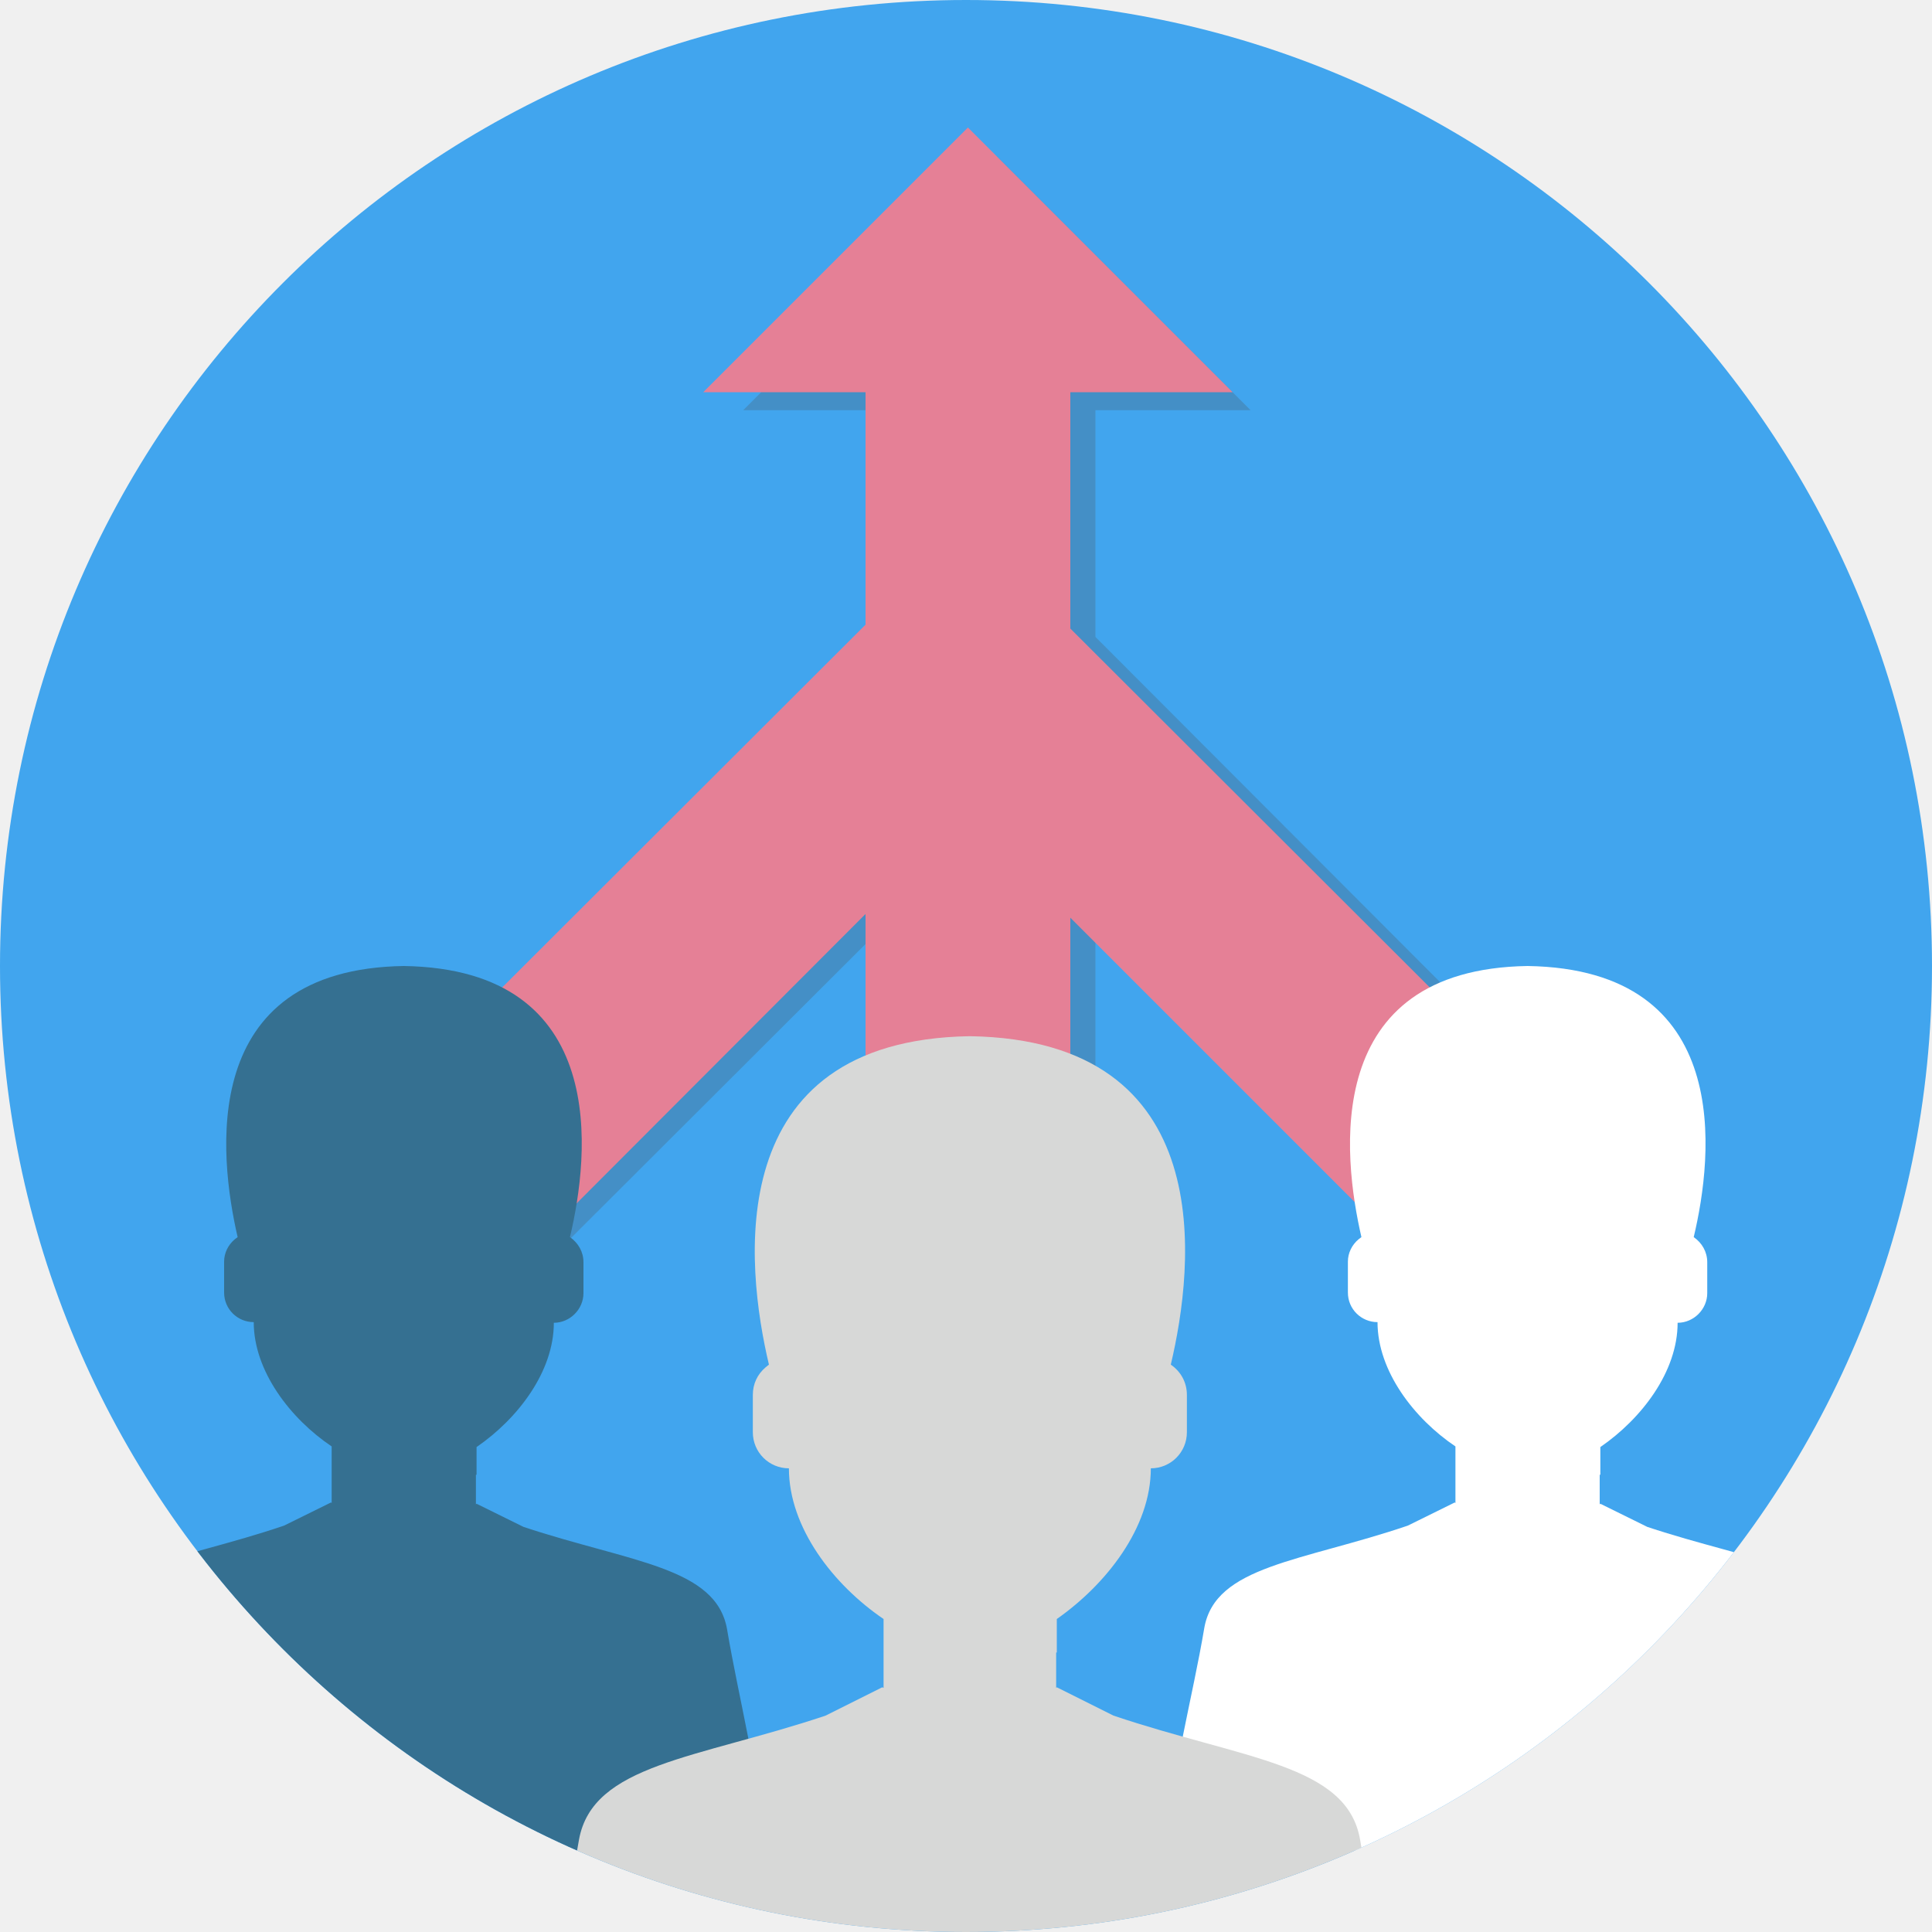
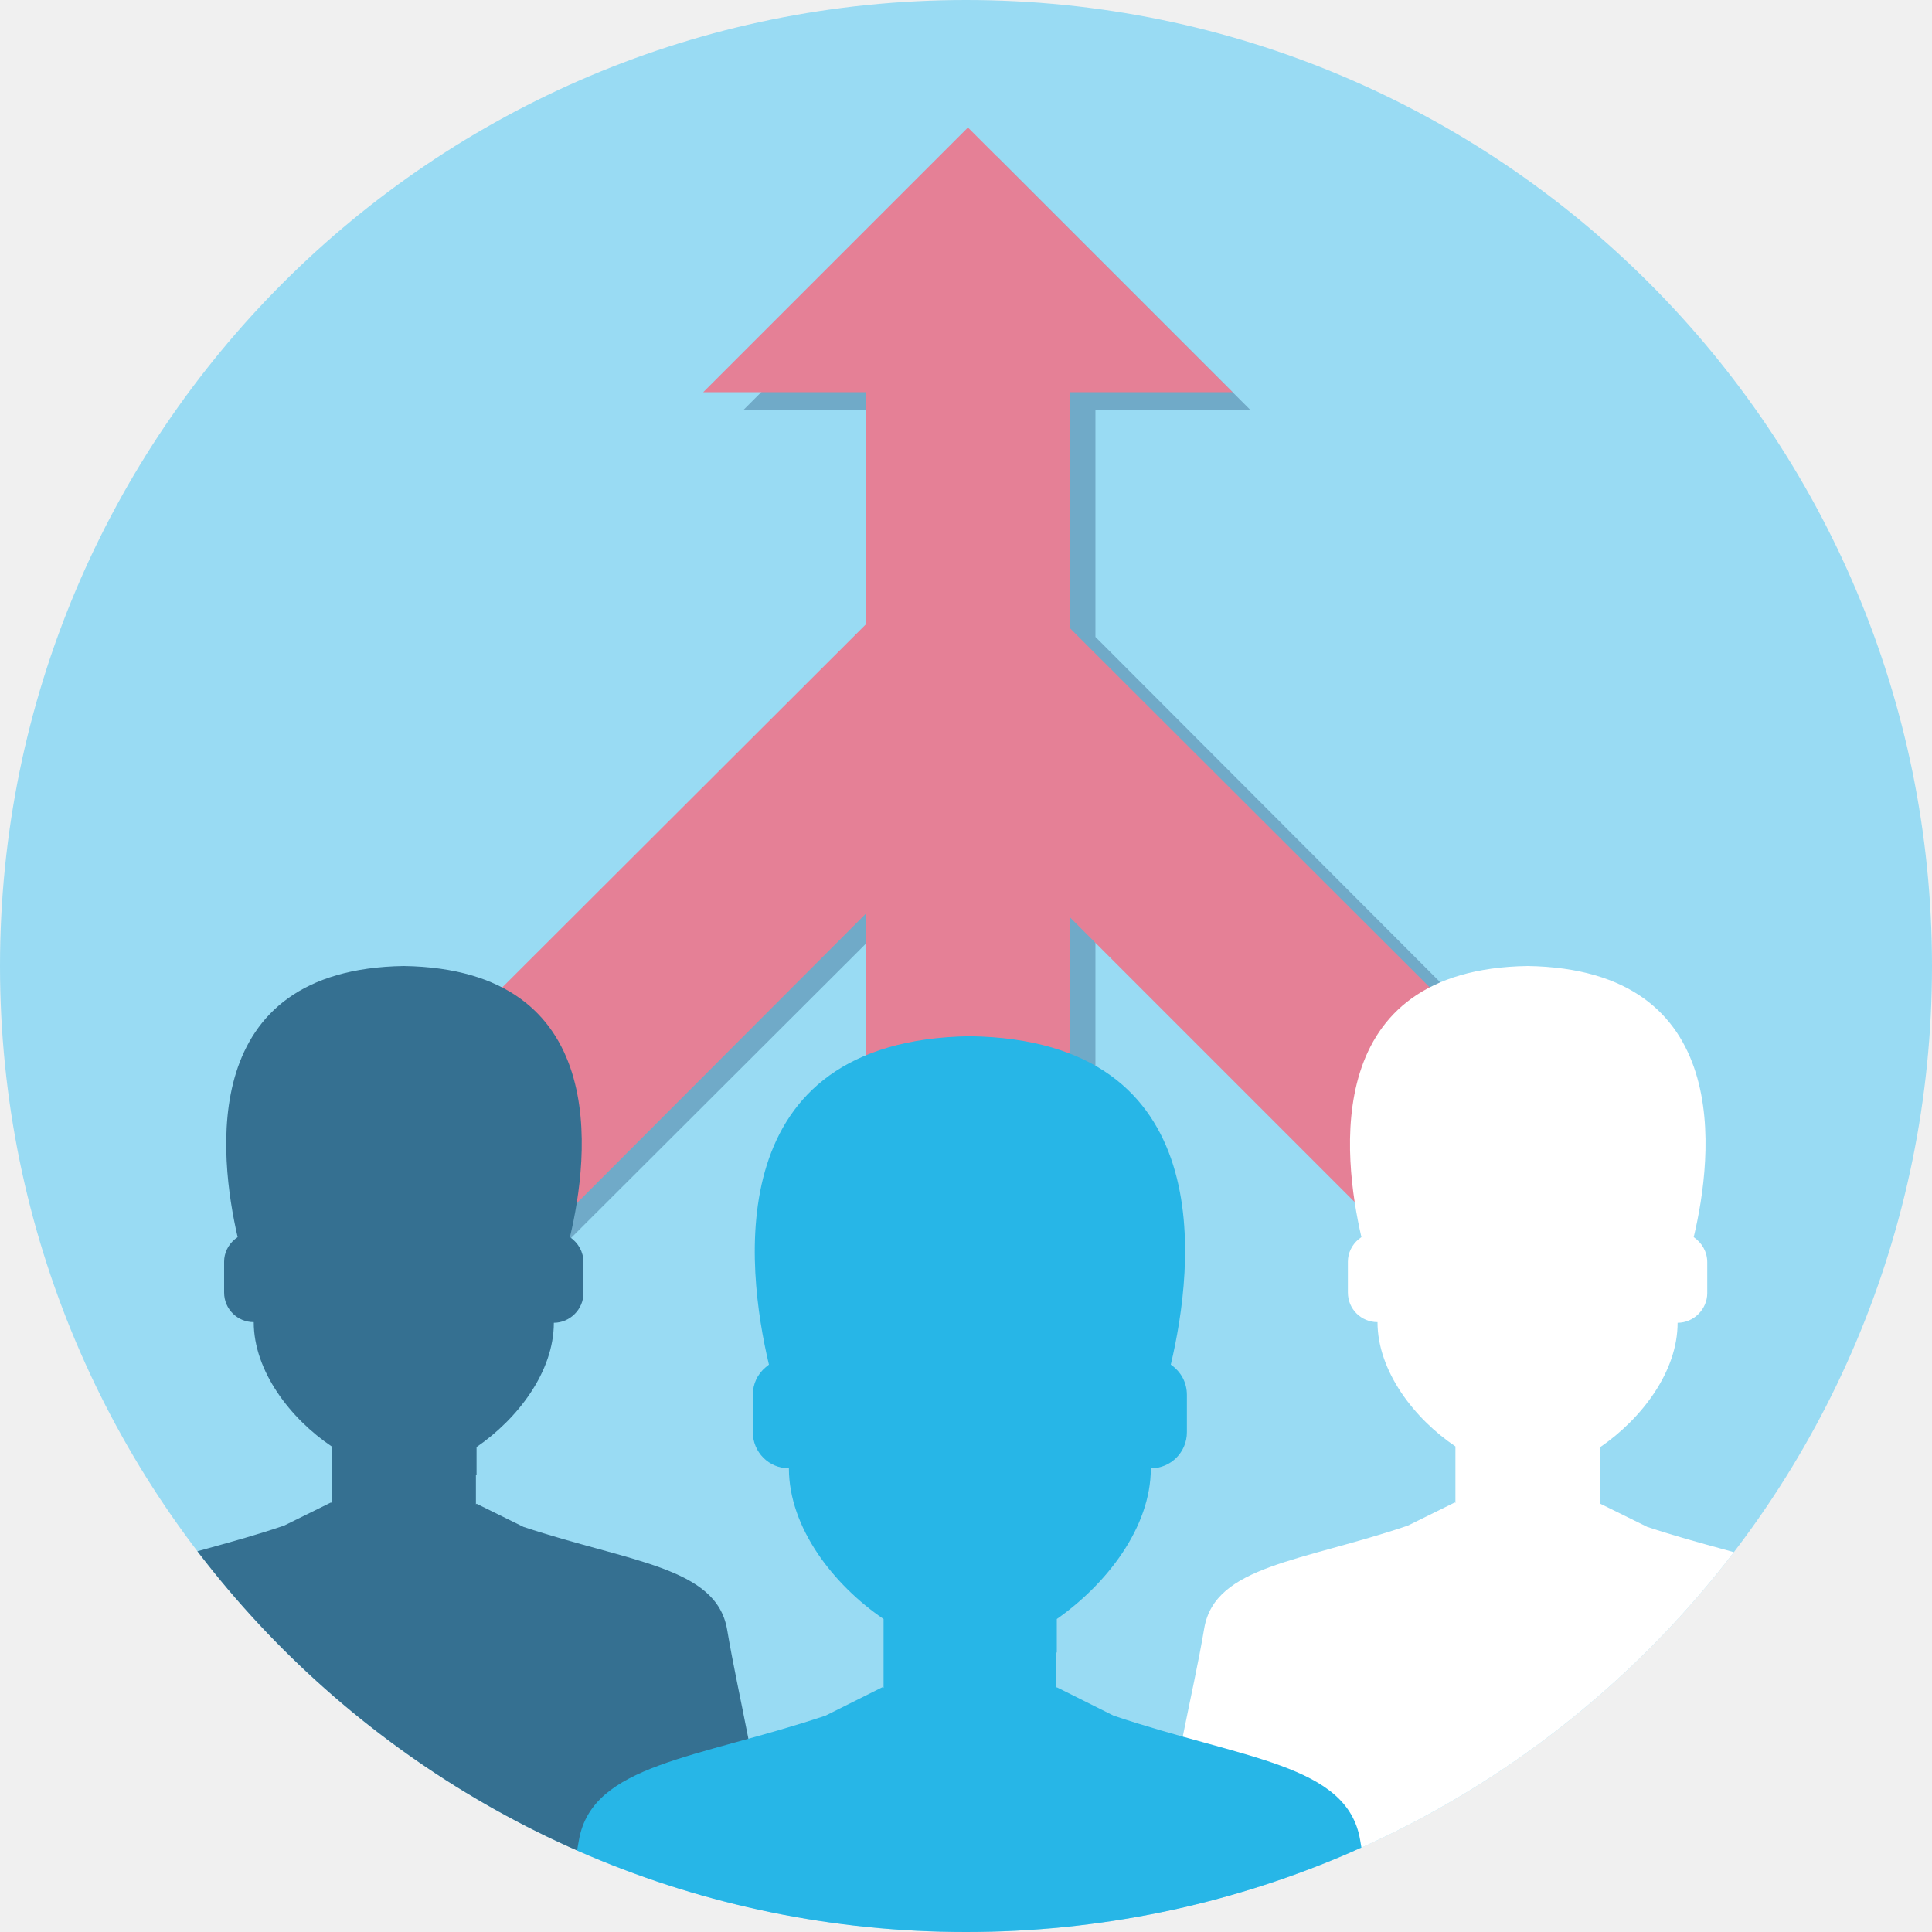
<svg xmlns="http://www.w3.org/2000/svg" xmlns:xlink="http://www.w3.org/1999/xlink" version="1.1" id="_x31__x5F_4_x5F_130" x="0px" y="0px" viewBox="0 0 300 300" style="enable-background:new 0 0 300 300;" xml:space="preserve">
  <style type="text/css">
- 	.st0{fill:#41A5EE;}
- 	.st1{clip-path:url(#SVGID_00000088117914346699331960000011546880241112776368_);}
- 	.st2{opacity:0.5;fill:#477A9E;}
+ 	.st0{fill:#99DBF3;}
+ 	.st1{clip-path:url(#SVGID_00000138567951344076280800000000827603065369273228_);}
+ 	.st2{opacity:0.5;fill:#477A9E;enable-background:new    ;}
	.st3{fill:#E58096;}
	.st4{fill:#357091;}
	.st5{fill:#FFFFFF;}
- 	.st6{fill:#D7D8D7;}
+ 	.st6{fill:#27B6E7;}
</style>
-   <circle class="st0" cx="150" cy="150" r="150" />
+   <g id="circle_00000020393188522489659120000015581029147188072335_">
+     <g>
+       <g id="Layer_1_00000062194031056019399710000012180682927897487516_">
+         <ellipse class="st0" cx="150" cy="150" rx="150" ry="150" />
+       </g>
+     </g>
+   </g>
  <g>
-     <defs>
-       <circle id="SVGID_1_" cx="150" cy="150" r="150" />
-     </defs>
-     <clipPath id="SVGID_00000167355767610901827830000006169044653837169087_">
-       <use xlink:href="#SVGID_1_" style="overflow:visible;" />
-     </clipPath>
-     <g style="clip-path:url(#SVGID_00000167355767610901827830000006169044653837169087_);">
-       <polygon class="st2" points="230.7,159.6 170.1,98.9 170.1,88.9 170.1,63.7 194.2,63.7 154.8,24.3 115.4,63.7 139.6,63.7     139.6,88.9 139.6,98.3 78.3,159.6 86.3,194.6 139.6,141.4 139.6,172.7 170.1,172.7 170.1,142 215.6,187.5   " />
-       <rect x="134.4" y="87.1" class="st3" width="31.8" height="87.4" />
-       <polygon class="st3" points="229.5,160.8 166.2,97.6 166.2,60.9 191.4,60.9 150.3,19.8 109.2,60.9 134.4,60.9 134.4,97     70.5,160.8 86.5,189.9 150,126.3 213.7,190   " />
-       <path class="st4" d="M112.9,253c-1.7-9.7-15-10.4-31.6-15.9l0,0l-7.3-3.6l-0.1,0.1V229h0.1v-4.3c6.4-4.4,12-11.7,12-19.3    c2.5,0,4.6-2.1,4.6-4.6V196c0-1.6-0.8-3-2.1-3.9c3-12.6,6.4-41.6-25.8-42.1c-32.1,0.5-28.7,29.5-25.8,42.1l-0.4,0.3    c-1.1,0.9-1.7,2.2-1.7,3.5v4.8c0,2.6,2.1,4.6,4.6,4.6c0,7.6,5.7,15,12.1,19.3v8.8l-0.1-0.1l-7.3,3.6l0,0    c-16.5,5.6-29.9,6.2-31.6,15.9c-1.8,10.7-5,22.2-6,34.5h112.2C117.8,275.2,114.7,263.7,112.9,253z" />
-       <path class="st5" d="M287.4,253c-1.7-9.7-15-10.4-31.6-15.9l0,0l-7.3-3.6l-0.1,0.1V229h0.1v-4.3c6.4-4.4,12-11.7,12-19.3    c2.5,0,4.6-2.1,4.6-4.6V196c0-1.6-0.8-3-2.1-3.9c3-12.6,6.4-41.6-25.8-42.1c-32.1,0.5-28.7,29.5-25.8,42.1l-0.4,0.3    c-1.1,0.9-1.7,2.2-1.7,3.5v4.8c0,2.6,2.1,4.6,4.6,4.6c0,7.6,5.7,15,12.1,19.3v8.8l-0.1-0.1l-7.3,3.6l0,0    c-16.5,5.6-29.9,6.2-31.6,15.9c-1.8,10.7-5,22.2-6,34.5h112.2C292.2,275.2,289.2,263.7,287.4,253z" />
-       <path class="st6" d="M211.2,285.7c-2-11.8-18.1-12.5-38.3-19.3l0,0l-8.8-4.4l-0.1,0.1v-5.5h0.1v-5.2c7.7-5.4,14.6-14.2,14.6-23.4    c3.1,0,5.6-2.5,5.6-5.6v-5.8c0-1.9-0.9-3.6-2.5-4.7c3.6-15.2,7.8-50.4-31.2-51c-38.9,0.6-34.8,35.8-31.2,51l-0.5,0.4    c-1.3,1.1-2,2.6-2,4.3v5.8c0,3.1,2.5,5.6,5.6,5.6c0,9.2,6.9,18.1,14.7,23.4v10.7l-0.2-0.1l-8.8,4.4l0,0    c-20,6.7-36.2,7.5-38.3,19.3c-2.2,12.9-6,26.9-7.3,41.8h135.9C217.1,312.7,213.3,298.6,211.2,285.7z" />
+     <g>
+       <defs>
+         <circle id="SVGID_1_" cx="150" cy="150" r="150" />
+       </defs>
+       <clipPath id="SVGID_00000149343836691234989570000015139561462738332039_">
+         <use xlink:href="#SVGID_1_" style="overflow:visible;" />
+       </clipPath>
+       <g style="clip-path:url(#SVGID_00000149343836691234989570000015139561462738332039_);">
+         <polygon class="st2" points="230.7,159.6 170.1,98.9 170.1,88.9 170.1,63.7 194.2,63.7 154.8,24.3 115.4,63.7 139.6,63.7      139.6,88.9 139.6,98.3 78.3,159.6 86.3,194.6 139.6,141.4 139.6,172.7 170.1,172.7 170.1,142 215.6,187.5    " />
+         <rect x="134.4" y="87.1" class="st3" width="31.8" height="87.4" />
+         <polygon class="st3" points="229.5,160.8 166.2,97.6 166.2,60.9 191.4,60.9 150.3,19.8 109.2,60.9 134.4,60.9 134.4,97      70.5,160.8 86.5,189.9 150,126.3 213.7,190    " />
+         <path class="st4" d="M112.9,253c-1.7-9.7-15-10.4-31.6-15.9l0,0l-7.3-3.6l-0.1,0.1V229H74v-4.3c6.4-4.4,12-11.7,12-19.3     c2.5,0,4.6-2.1,4.6-4.6V196c0-1.6-0.8-3-2.1-3.9c3-12.6,6.4-41.6-25.8-42.1c-32.1,0.5-28.7,29.5-25.8,42.1l-0.4,0.3     c-1.1,0.9-1.7,2.2-1.7,3.5v4.8c0,2.6,2.1,4.6,4.6,4.6c0,7.6,5.7,15,12.1,19.3v8.8l-0.1-0.1l-7.3,3.6l0,0     c-16.5,5.6-29.9,6.2-31.6,15.9c-1.8,10.7-5,22.2-6,34.5h112.2C117.8,275.2,114.7,263.7,112.9,253z" />
+         <path class="st5" d="M287.4,253c-1.7-9.7-15-10.4-31.6-15.9l0,0l-7.3-3.6l-0.1,0.1V229h0.1v-4.3c6.4-4.4,12-11.7,12-19.3     c2.5,0,4.6-2.1,4.6-4.6V196c0-1.6-0.8-3-2.1-3.9c3-12.6,6.4-41.6-25.8-42.1c-32.1,0.5-28.7,29.5-25.8,42.1l-0.4,0.3     c-1.1,0.9-1.7,2.2-1.7,3.5v4.8c0,2.6,2.1,4.6,4.6,4.6c0,7.6,5.7,15,12.1,19.3v8.8l-0.1-0.1l-7.3,3.6l0,0     c-16.5,5.6-29.9,6.2-31.6,15.9c-1.8,10.7-5,22.2-6,34.5h112.2C292.2,275.2,289.2,263.7,287.4,253z" />
+         <path class="st6" d="M211.2,285.7c-2-11.8-18.1-12.5-38.3-19.3l0,0l-8.8-4.4l-0.1,0.1v-5.5h0.1v-5.2c7.7-5.4,14.6-14.2,14.6-23.4     c3.1,0,5.6-2.5,5.6-5.6v-5.8c0-1.9-0.9-3.6-2.5-4.7c3.6-15.2,7.8-50.4-31.2-51c-38.9,0.6-34.8,35.8-31.2,51l-0.5,0.4     c-1.3,1.1-2,2.6-2,4.3v5.8c0,3.1,2.5,5.6,5.6,5.6c0,9.2,6.9,18.1,14.7,23.4v10.7L137,262l-8.8,4.4l0,0     c-20,6.7-36.2,7.5-38.3,19.3c-2.2,12.9-6,26.9-7.3,41.8h135.9C217.1,312.7,213.3,298.6,211.2,285.7z" />
+       </g>
    </g>
  </g>
</svg>
